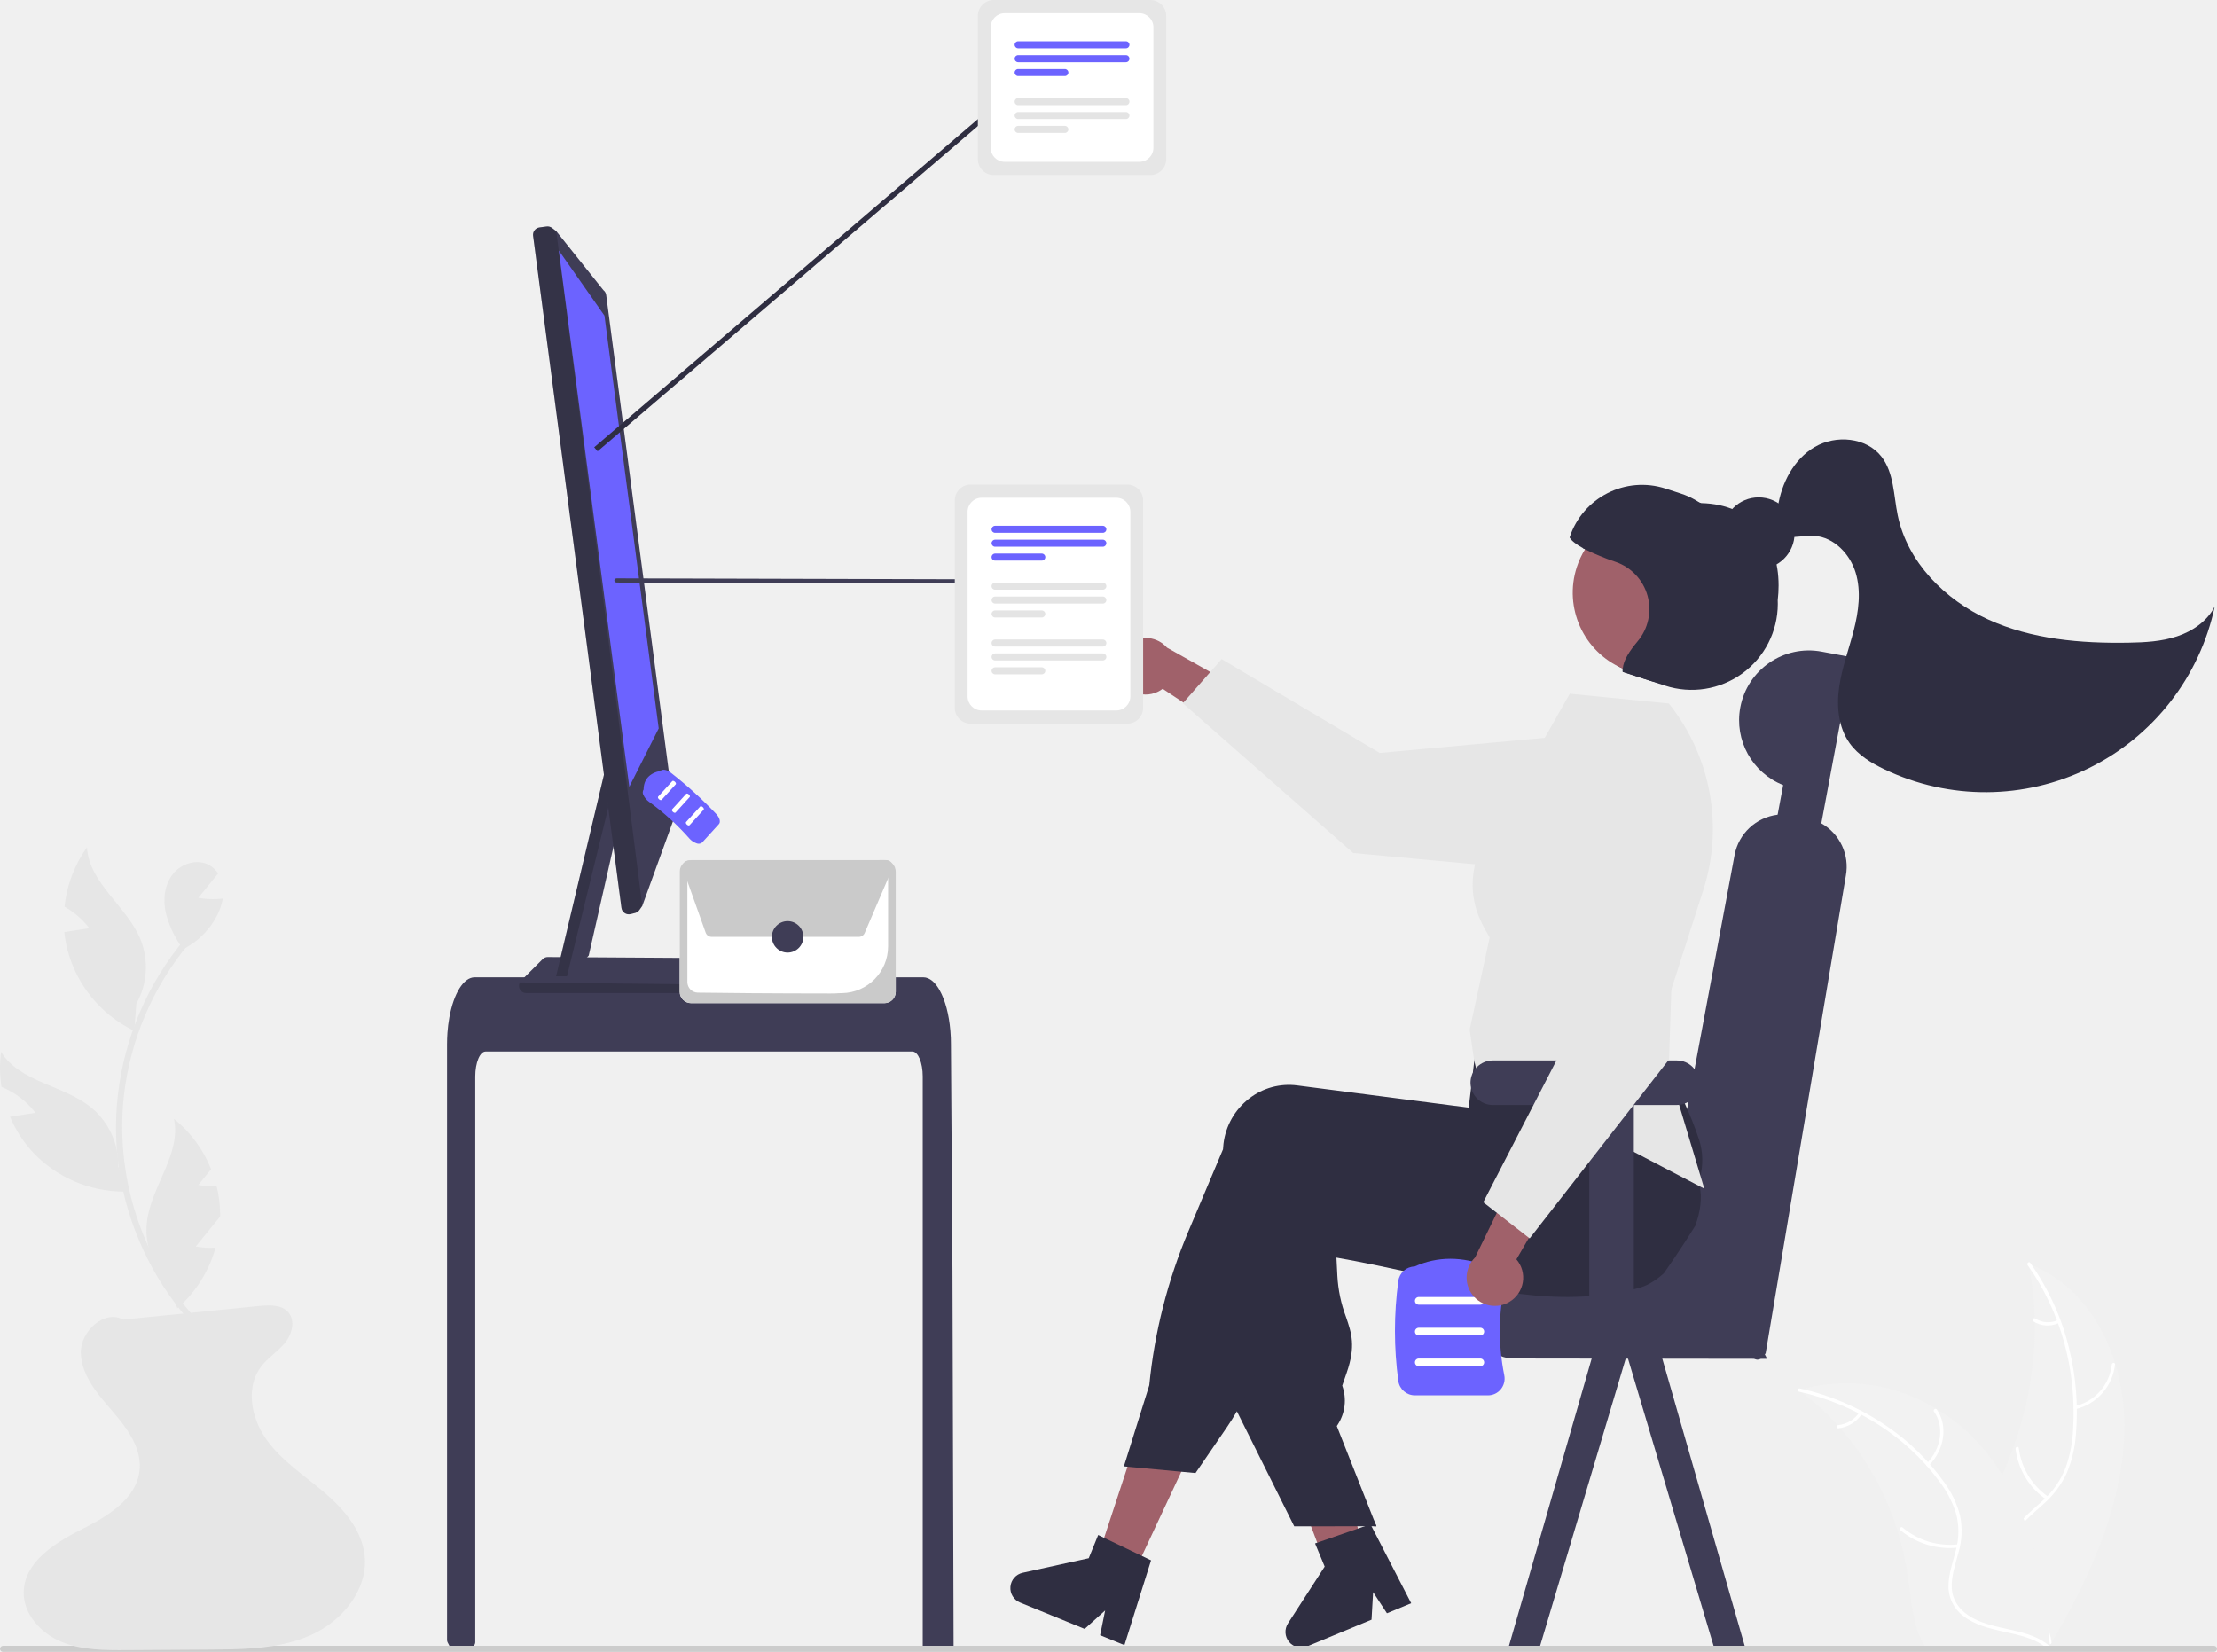
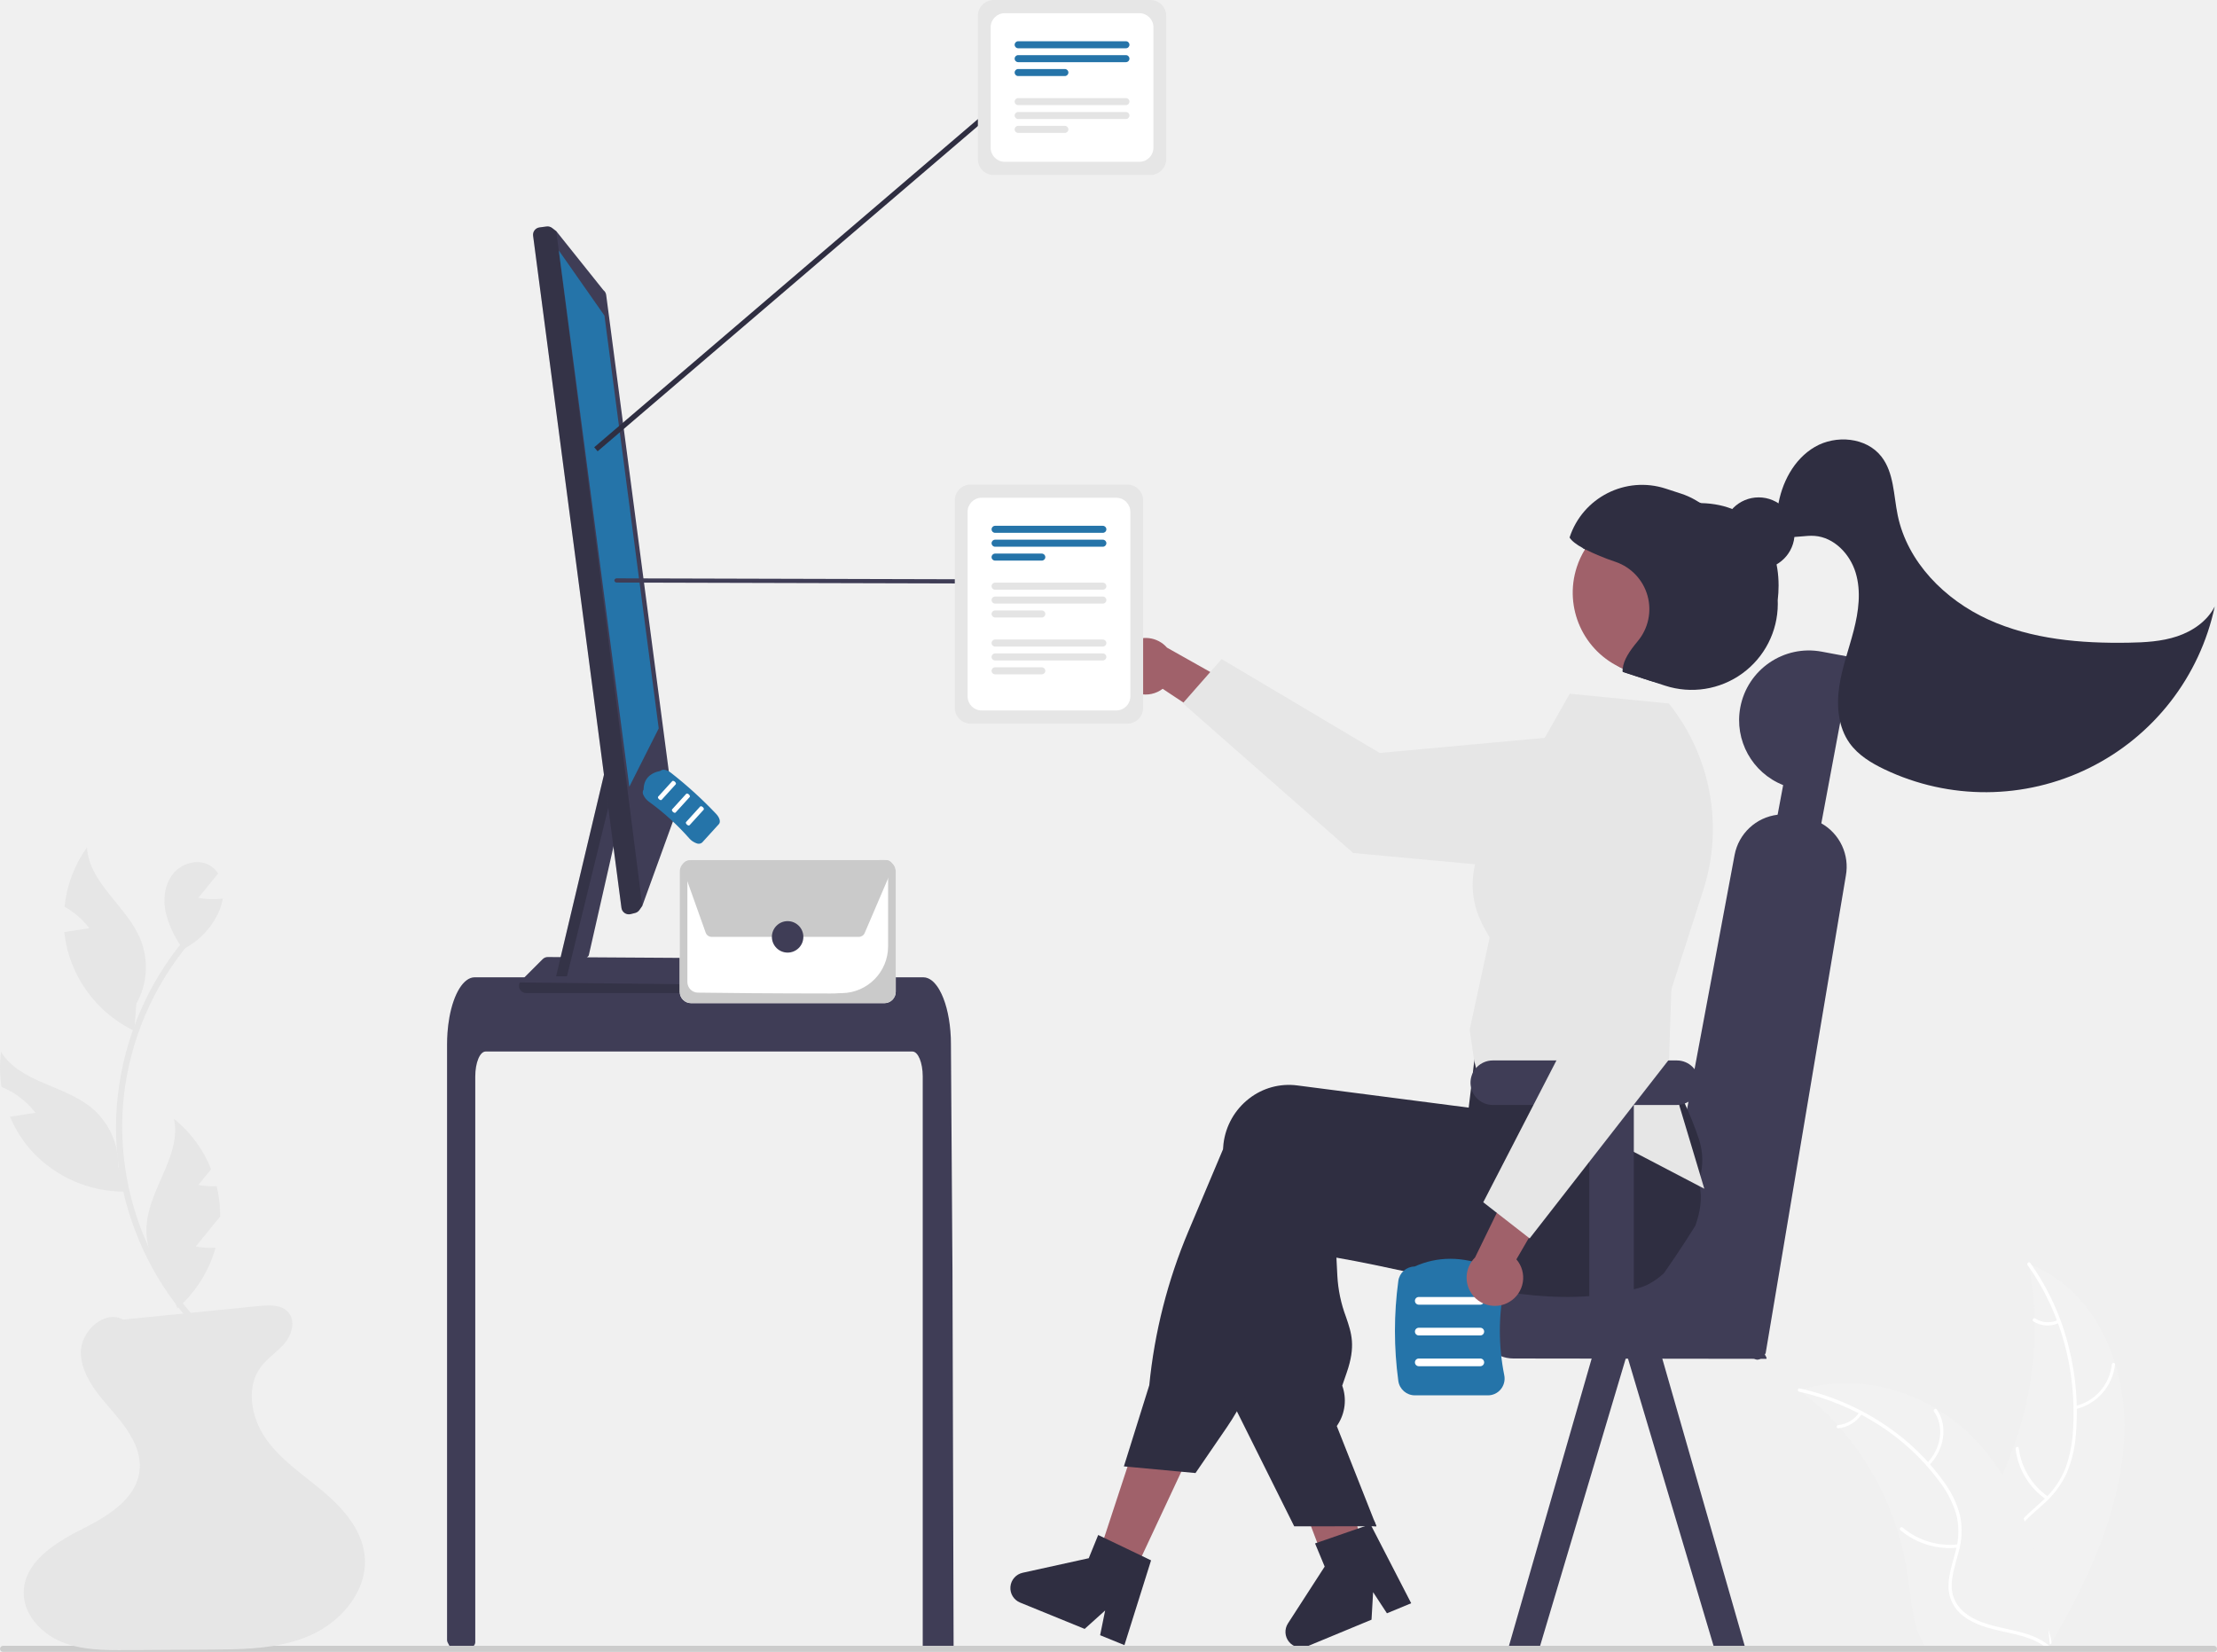
<svg xmlns="http://www.w3.org/2000/svg" data-name="Layer 1" width="864.67" height="644.317" viewBox="0 0 864.67 644.317">
  <path d="M995.812,686.88c.953-28.439-12.06-56.697-37.376-66.387,6.032,29.064.912,61.761-14.168,90.465-5.873,11.18-13.496,23.162-11.403,34.566,1.302,7.096,6.345,12.593,12.398,16.08,6.053,3.487,13.106,5.219,20.072,6.918l1.234,1.211C982.111,743.779,994.859,715.319,995.812,686.88Z" transform="translate(-167.2954 -127.5839)" fill="#f2f2f2" />
  <path d="M958.086,621.024c12.691,17.732,19.166,40.47,17.761,63.855a51.441,51.441,0,0,1-2.923,15.177,33.523,33.523,0,0,1-8.86,12.786c-3.619,3.374-7.658,6.457-10.509,10.544a18.158,18.158,0,0,0-2.999,13.89c1.063,5.683,4.181,10.353,7.406,14.791,3.58,4.927,7.386,9.977,8.223,16.443.101.783,1.347.407,1.245-.375-1.457-11.25-11.207-17.792-14.753-27.962-1.655-4.746-1.803-10.225,1.216-15.154,2.64-4.31,6.802-7.492,10.492-10.881a35.978,35.978,0,0,0,9.089-12.242,48.262,48.262,0,0,0,3.486-15.09,103.58,103.58,0,0,0-2.692-33.339,96.834,96.834,0,0,0-15.208-33.375c-.438-.613-1.408.323-.973.931Z" transform="translate(-167.2954 -127.5839)" fill="#fff" />
  <path d="M976.705,677.245a20.135,20.135,0,0,0,15.488-17.484c.063-.81-1.192-.769-1.255.042a18.641,18.641,0,0,1-14.437,16.239.61.61,0,1,0,.203,1.204Z" transform="translate(-167.2954 -127.5839)" fill="#fff" />
  <path d="M966.093,711.343a27.075,27.075,0,0,1-11.444-19.001c-.104-.783-1.349-.407-1.245.375a28.152,28.152,0,0,0,11.952,19.742c.626.426,1.36-.692.737-1.116Z" transform="translate(-167.2954 -127.5839)" fill="#fff" />
  <path d="M969.938,642.455a9.154,9.154,0,0,1-8.89-.612c-.619-.435-1.352.684-.737,1.116a10.249,10.249,0,0,0,9.83.7.761.761,0,0,0,.521-.789.545.545,0,0,0-.724-.414Z" transform="translate(-167.2954 -127.5839)" fill="#fff" />
  <path d="M868.928,669.797c.377.284.755.567,1.131.862a101.684,101.684,0,0,1,13.956,12.844c.334.358.667.726.989,1.094a110.234,110.234,0,0,1,22.335,39.962,115.865,115.865,0,0,1,4.123,18.395c1.223,8.692,1.837,18.313,5.831,25.474a18.146,18.146,0,0,0,1.371,2.157l46.102.783c.113-.051.225-.092.339-.144l1.827.116c-.022-.331-.053-.673-.075-1.004-.012-.192-.035-.385-.047-.577-.011-.128-.023-.256-.026-.374-.004-.043-.008-.085-.013-.118-.003-.117-.018-.224-.022-.331-.165-1.912-.34-3.824-.536-5.737.002-.011.002-.011-.007-.021-1.507-14.564-4.273-28.957-9.22-42.16-.149-.397-.296-.805-.466-1.203a103.131,103.131,0,0,0-8.304-16.951,88.693,88.693,0,0,0-5.866-8.409,73.202,73.202,0,0,0-19.728-17.337c-15.153-9.11-33.766-12.818-52.281-7.725C869.867,669.525,869.403,669.656,868.928,669.797Z" transform="translate(-167.2954 -127.5839)" fill="#f2f2f2" />
  <path d="M868.939,670.39c22.003,4.942,41.561,17.231,54.552,34.768a40.428,40.428,0,0,1,6.654,12.603,27.288,27.288,0,0,1-.046,14.504c-1.144,4.606-2.835,9.258-2.867,13.907a14.415,14.415,0,0,0,5.804,11.732c4.398,3.409,9.995,4.847,15.544,6.054,6.162,1.341,12.597,2.632,17.272,6.736.566.497,1.437-.528.872-1.024-8.134-7.141-20.729-5.886-30.051-10.988-4.35-2.381-7.816-6.2-8.148-11.55-.291-4.679,1.449-9.478,2.647-14.137a29.571,29.571,0,0,0,.579-14.255,37.744,37.744,0,0,0-6.104-12.883,88.278,88.278,0,0,0-22.668-22.15,97.483,97.483,0,0,0-33.747-14.573c-.76-.171-1.048,1.086-.292,1.255Z" transform="translate(-167.2954 -127.5839)" fill="#fff" />
  <path d="M919.604,699.191c6.191-6.264,7.477-15.632,3.042-21.883-.437-.616-1.521.175-1.083.792,4.155,5.856,2.917,14.501-2.871,20.356-.609.616.307,1.348.912.735Z" transform="translate(-167.2954 -127.5839)" fill="#fff" />
  <path d="M930.98,729.965a28.747,28.747,0,0,1-21.674-6.605c-.569-.495-1.44.53-.872,1.024a29.922,29.922,0,0,0,22.574,6.824c.813-.076.78-1.32-.029-1.244Z" transform="translate(-167.2954 -127.5839)" fill="#fff" />
  <path d="M892.452,678.481a11.295,11.295,0,0,1-8.226,4.964c-.812.066-.778,1.309.029,1.244a12.656,12.656,0,0,0,9.11-5.472.634.634,0,0,0-.02-.88.658.658,0,0,0-.892.144Z" transform="translate(-167.2954 -127.5839)" fill="#fff" />
  <path d="M855.217,654.584c.096-.109-.638-.201-2-.28V608.584h-66v3.68h-29.71a13.155,13.155,0,0,0-13.14,13.14v18.91a13.149,13.149,0,0,0,13.14,13.14l30.45.04,13.37.02h.92l13.38.02,37.37.05h3.22C856.687,657.054,854.767,655.114,855.217,654.584Z" transform="translate(-167.2954 -127.5839)" fill="#3f3d56" />
  <path d="M855.927,655.433c-2.182,3.183-3.951,3.066-5.499,1.006a16.466,16.466,0,0,1-1.95-3.824c-4.703-12.06-7.78-39.727-16.649-30.053-1.751,1.911-3.53,3.806-5.315,5.68-3.318,3.49-6.783,7.277-10.217,10.623-.002.01.078-.362.066-.354-1.693,1.657-.418-12.673-1.088-16.705-.142-.871-.375-1.26-.745-.912-.028-.392-.047-.782-.044-1.178a16.441,16.441,0,0,1,.094-1.864c.056-.569.133-1.145.241-1.725l28.998-155.062a19.435,19.435,0,0,1,16.782-15.703,20.066,20.066,0,0,1,5.832.205l5.278.987a19.164,19.164,0,0,1,5.933,2.168l.01.002a19.42,19.42,0,0,1,9.553,20.455Z" transform="translate(-167.2954 -127.5839)" fill="#3f3d56" />
  <polygon points="441.008 616.176 427.394 609.665 446.095 552.76 466.188 562.37 441.008 616.176" fill="#a0616a" />
  <path d="M699.575,734.586c-.99.62-1.98,1.23-2.98,1.84-1.99,1.22-4,2.42-6.01,3.6-1.01.59-2.03,1.18-3.04,1.76v.03l-.06.01-.02.01-1.54.38-2.21-5.84-1.02-2.69-1.44-3.81-2.64-6.97-13.9-36.7,21.61-5.33.81,3.31h.01l.4,1.64,7.55,30.62,1.54,6.26.05.19.93,3.74.8,3.24.89,3.62Z" transform="translate(-167.2954 -127.5839)" fill="#a0616a" />
  <path d="M828.487,605.704c-1.37,2.2-2.77,4.39-4.18,6.56q-3.93,6.06-8.07,11.94c0,.01-.01.01-.02.02a28.233,28.233,0,0,1-5.3,3.87c-.08.06-.17.1-.25.15a19.54,19.54,0,0,1-4.46,1.79c-.56.14-1.13.28-1.69.42-2.02.48-4.02.89-6.01,1.25-3.54.63-7.04,1.08-10.52,1.36-.28.03-.56.05-.84.07-14.31,1.05-28.24-.64-42.78-3.41-7.18-1.36-14.51-2.99-22.1-4.68-2.48-.56-4.97-1.11-7.49-1.66-.19-.04-.39-.09-.59-.13-3.6-.79-7.26-1.57-11.01-2.34-4.72-.97-9.59-1.91-14.65-2.8l.36,7.13a53.663,53.663,0,0,0,3.38,16.03c2.16,6.32,3.87,11.32.26,21.73l-1.74,5.04a17.213,17.213,0,0,1-1.77,15.23l-.35.53,14.51,36.71.94,2.38h-7.43l-9.14.01h-15.49l-22.35-44.84-1.07-2.14v-.11l2.31-86.17c.03-.76.09-1.53.19-2.29a26.198,26.198,0,0,1,9.97-17.64,25.23,25.23,0,0,1,18.79-5.14l7.65.99,15.63,2.02,11.01,1.43.22.03,32.47,4.2,2.33-9.5.43-.16,13.67-5.01,47.28-17.33.12-.04,3.11-1.14.37.6c.11.18.22.36.32.54a92.678,92.678,0,0,1,7.47,17.34,272.213,272.213,0,0,1,7.85,29.97q.135.66.24,1.2l.03.11c.03.17.05.28.06.31C831.247,594.674,830.487,600.214,828.487,605.704Z" transform="translate(-167.2954 -127.5839)" fill="#2f2e41" />
  <path d="M830.482,573.948c-.15-.64-.34-1.29-.54-1.92a136.82,136.82,0,0,0-5.54-14.02c-2.36-5.2-5.19-10.77-8.56-16.8q-2.445-4.38-5.26-9.11-1.41-2.37-2.93-4.83a2.543,2.543,0,0,0-.13-.22l-.29-.48-46.78,6.26-17.42,2.33-1.04,8.68-.25,2.15c-.01,0-.01,0,0,.01l-.7,5.86v.01l-.93,7.74-.08-.01-25.85-3.35-26.64-3.45-14.31-1.85a25.214,25.214,0,0,0-18.79,5.14,26.211,26.211,0,0,0-9.97,17.64c-.09.7-.15,1.42-.18,2.13l-13.5,31.99a206.396,206.396,0,0,0-15.26,60.04l-9.9,31.65,1.41.13,20.98,1.95,5.54.52,12.2-17.81c1.39-2.03,2.71-4.12,3.94-6.26a95.074,95.074,0,0,0,5.39-10.84l26.39-62.8q3.06.525,6.06,1,13.875,2.25,26.64,3.67c27.67,3.09,51.63,3.33,72.96.71q8.985-1.095,17.37-2.88,3.075-.645,6.07-1.39c.47-.11.93-.22,1.39-.34a25.519,25.519,0,0,0,17.85-16.68A26.038,26.038,0,0,0,830.482,573.948Z" transform="translate(-167.2954 -127.5839)" fill="#2f2e41" />
  <path d="M612.652,734.468l-14.73-7.06-2.31-1.11-3.69,9.06-25.76,5.67a6.112,6.112,0,0,0-1,11.63l25.17,10.27,7.99-7.19-1.96,9.65,9.48,3.87,10.39-33.07Z" transform="translate(-167.2954 -127.5839)" fill="#2f2e41" />
  <polygon points="535.881 592.93 536.821 595.31 535.881 595.31 535.881 592.93" fill="#2f2e41" />
  <path d="M527.177,547.444c0-5.36-1.8-9.71-4.01-9.72h-166.49c-2.22.01-4.01,4.36-4.02,9.72v220.643a2.003,2.003,0,0,1-1.809,1.994q-2.426.233-4.851.433c-.04,0-.08.01-.12.01-.88.08-1.76.14-2.64.21h-.01q-.679-1.255-1.342-2.533a2.011,2.011,0,0,1-.228-.929V534.834c0-1.48.06-2.97.16-4.44a56.884,56.884,0,0,1,.75-6.02c1.69-9.29,5.51-15.58,9.85-15.6h175a4.683,4.683,0,0,1,1.84.39,7.174,7.174,0,0,1,2.27,1.59,14.07,14.07,0,0,1,2.23,3.05c2.14,3.77,3.67,9.39,4.21,15.93,0,.06.01.12.01.18.14,1.62.21,3.27.2,4.92l.14,21.43.09,12.78.27,40.1.1,14.24.44,146.2h0a2,2,0,0,1-2,2h-8.04a2,2,0,0,1-2-2Z" transform="translate(-167.2954 -127.5839)" fill="#3f3d56" />
  <polygon points="241.203 321.74 229.622 372.695 222.222 380.801 216.883 380.801 238.887 288.155 239.975 303.894 239.975 303.905 241.203 321.74" fill="#3f3d56" />
  <path d="M464.232,501.398l-67.94-.43-6.03-.04-4.3-.03-5.01-.03h-.04a2.765,2.765,0,0,0-1.94.8l-8.46,8.46a2.184,2.184,0,0,0-.45.64.982.982,0,0,0-.13.22,2.824,2.824,0,0,0,2.54,3.94h88.01a2.801,2.801,0,0,0,2.52-1.6l.69-1.5,1.42-3.05,1.61-3.44a2.742,2.742,0,0,0,.26-1.17A2.785,2.785,0,0,0,464.232,501.398Z" transform="translate(-167.2954 -127.5839)" fill="#3f3d56" />
  <path d="M463.692,511.825l-.695,1.505a2.799,2.799,0,0,1-2.513,1.598H372.471a2.819,2.819,0,0,1-2.536-3.938.839.839,0,0,1,.127-.22Z" transform="translate(-167.2954 -127.5839)" opacity="0.17" style="isolation:isolate" />
  <polygon points="239.975 303.894 239.975 303.905 221.133 380.801 216.883 380.801 238.887 288.155 239.975 303.894" opacity="0.17" style="isolation:isolate" />
  <path d="M430.392,445.568l-26.67-202.91a2.892,2.892,0,0,0-1.1-1.92l-18.36-22.98-1.65-1.27a2.929,2.929,0,0,0-2.14-.57l-2.76.37a2.894,2.894,0,0,0-2.5,3.24h0l27.64,210.24v.01l1.69,12.86,2.01,15.27v.02l3.12,23.76a2.832,2.832,0,0,0,1.25,2.02,2.873,2.873,0,0,0,2.33.42l1.75-.44a2.939,2.939,0,0,0,1.66-1.14l.78-1.11.36-.52,12.08-33.3A2.876,2.876,0,0,0,430.392,445.568Z" transform="translate(-167.2954 -127.5839)" fill="#3f3d56" />
  <path d="M384.258,217.759l33.548,263.164-.364.515-.777,1.107a2.929,2.929,0,0,1-1.66,1.141l-1.752.441a2.906,2.906,0,0,1-3.579-2.438L375.217,219.531a2.896,2.896,0,0,1,2.493-3.248l2.767-.364a2.855,2.855,0,0,1,2.131.573Z" transform="translate(-167.2954 -127.5839)" opacity="0.17" style="isolation:isolate" />
-   <polygon points="217.951 97.701 235.754 123.112 256.914 284.113 245.442 306.872 217.951 97.701" fill="#6c63ff" />
+   <polygon points="217.951 97.701 235.754 123.112 256.914 284.113 245.442 306.872 217.951 97.701" fill="#2574a9" />
  <polygon points="600.559 642.325 588.35 642.554 622.284 524.675 634.493 528.446 600.559 642.325" fill="#3f3d56" />
  <path d="M847.927,770.134l-12.2-.23-33.48-112.39-.46-1.48,7.83-2.42c1.55.03,3.16.05,4.82.07l1.19,3.85Z" transform="translate(-167.2954 -127.5839)" fill="#3f3d56" />
  <path d="M698.047,723.402l-15.434,5.348-2.422.837,3.753,9.034-14.315,22.154a6.112,6.112,0,0,0,7.473,8.968l25.111-10.412.618-10.731,5.397,8.236,9.459-3.92L701.801,722.106Z" transform="translate(-167.2954 -127.5839)" fill="#2f2e41" />
  <path d="M604.368,392.53a10.962,10.962,0,0,0,16.393,3.716l32.455,21.545.062-20.243-30.83-17.356a11.022,11.022,0,0,0-18.081,12.338Z" transform="translate(-167.2954 -127.5839)" fill="#a0616a" />
  <path d="M628.615,401.886l15.142-17.227,61.656,36.603,81.731-7.485a27.638,27.638,0,0,1,30.04,30.069h0a27.667,27.667,0,0,1-30.067,24.972l-92.049-8.52Z" transform="translate(-167.2954 -127.5839)" fill="#e6e6e6" />
  <path d="M818.312,402.152,818.17,401.974l-38.63-3.812L753.439,444.138c-22.436,27.429-6.133,46.344-5.157,49.157l-7.788,35.907,1.745,12.017.872,3.57,88.896,46.45-18.271-60.869,17.84-55.509A78.196,78.196,0,0,0,818.312,402.152Z" transform="translate(-167.2954 -127.5839)" fill="#e6e6e6" />
  <path d="M860.637,361.694c.02.49.03.98.03,1.46a33.57,33.57,0,0,1-43.98,31.86l-6.17-2.01c-.05-.02-.11-.03-.16-.05l-10.17-3.32a6.956,6.956,0,0,1,.02-1.29c-15.17-6.48,5.8-27.77,11.01-43.76.81-2.49-27.04-.63-25.72-2.76-.29-.15-.58-.3-.85-.45a41.215,41.215,0,0,1,45.52-17.74c.22.05.45.12.67.18,19.76.49,30.14,14.26,30.14,32.14A49.038,49.038,0,0,1,860.637,361.694Z" transform="translate(-167.2954 -127.5839)" fill="#2f2e41" />
  <path d="M843.517,368.734a32.217,32.217,0,0,1-40.61,20.63q-1.38-.45-2.7-1.02a32.202,32.202,0,0,1-17.93-39.58,31.88,31.88,0,0,1,3.22-6.94,32.206,32.206,0,0,1,58.02,26.91Z" transform="translate(-167.2954 -127.5839)" fill="#a0616a" />
  <path d="M810.517,393.004c-.05-.02-.11-.03-.16-.05l-10.17-3.32a6.956,6.956,0,0,1,.02-1.29c.302-3.348,2.653-6.855,5.808-10.641a19.489,19.489,0,0,0-8.568-30.949q-.13-.045-.26-.091a90.165,90.165,0,0,1-11.69-4.84c-.29-.15-.58-.3-.85-.45-2.54-1.4-4.38-2.8-5.19-4.14a29.747,29.747,0,0,1,37.51-19.06l5.9,1.92a29.636,29.636,0,0,1,17.2,14.64c4.16,2.98,7.44,7.36,10.01,12.53C862.997,373.204,838.057,401.844,810.517,393.004Z" transform="translate(-167.2954 -127.5839)" fill="#2f2e41" />
  <path d="M829.987,549.884a8.7,8.7,0,0,1-5.58,8.12,8.472,8.472,0,0,1-2.43.54c-.22.02-.45.03-.67.03h-16.79v81.46c-.25.33-.51.66-.77.99-1.44,1.84-2.9,3.68-4.38,5.49-.32.4-.64.79-.95,1.18-.49.59-.97,1.18-1.45,1.76-.17.2-.33.39-.49.59-.82.98-1.64,1.96-2.48,2.94v.01c-.01.01-.01.01-.01.02l-.42.48c-.67.79-1.34,1.59-2.03,2.38a8.361,8.361,0,0,1-2.44-2.05,8.071,8.071,0,0,1-1.06-1.64c-.01-.01-.01-.02-.02-.04a.49.49,0,0,1-.03-.07,8.543,8.543,0,0,1-.84-3.75v-89.75h-37.64a8.385,8.385,0,0,1-3.24-.63,8.65,8.65,0,0,1-5.22-6.08v-.01a8.56,8.56,0,0,1,.7-5.86c-.01-.01-.01-.01,0-.01a7.944,7.944,0,0,1,1.53-2.13v-.01c0-.01,0-.01.01-.02a8.708,8.708,0,0,1,6.22-2.62h71.8A8.685,8.685,0,0,1,829.987,549.884Z" transform="translate(-167.2954 -127.5839)" fill="#3f3d56" />
  <path d="M877.797,381.756a27.215,27.215,0,0,0-31.754,21.748l0,0A27.219,27.219,0,0,0,862.762,433.804l-8.182,43.752,17.075,3.193,18.094-96.759Z" transform="translate(-167.2954 -127.5839)" fill="#3f3d56" />
  <circle cx="685.921" cy="208" r="14" fill="#2f2e41" />
  <path d="M1016.418,375.782c-6.074,2.027-12.569,2.372-18.972,2.482-18.63.322-37.732-1.31-54.688-9.036s-31.554-22.406-35.323-40.654c-1.625-7.865-1.434-16.625-6.39-22.944-5.882-7.5-17.703-8.522-25.937-3.722s-13.042,14.142-14.44,23.57l-3.317,5.392c.078,3.472,3.834,5.781,7.292,6.106,3.457.326,6.933-.627,10.397-.37,7.589.564,13.777,7.056,15.989,14.338s1.147,15.158-.746,22.529-4.598,14.562-5.678,22.095-.347,15.709,4.085,21.895c3.327,4.643,8.396,7.722,13.55,10.184a91.423,91.423,0,0,0,128.842-63.516C1028.179,369.842,1022.493,373.756,1016.418,375.782Z" transform="translate(-167.2954 -127.5839)" fill="#2f2e41" />
-   <path d="M747.629,671.825H719.114a6.514,6.514,0,0,1-6.445-5.6,144.984,144.984,0,0,1,0-39.047,6.515,6.515,0,0,1,6.335-5.599c8.972-4.021,18.633-4.021,28.722-0a6.439,6.439,0,0,1,4.899,2.363,6.587,6.587,0,0,1,1.359,5.491,87.659,87.659,0,0,0,0,34.539,6.587,6.587,0,0,1-1.359,5.491A6.438,6.438,0,0,1,747.629,671.825Z" transform="translate(-167.2954 -127.5839)" fill="#6c63ff" />
+   <path d="M747.629,671.825H719.114a6.514,6.514,0,0,1-6.445-5.6,144.984,144.984,0,0,1,0-39.047,6.515,6.515,0,0,1,6.335-5.599c8.972-4.021,18.633-4.021,28.722-0a6.439,6.439,0,0,1,4.899,2.363,6.587,6.587,0,0,1,1.359,5.491,87.659,87.659,0,0,0,0,34.539,6.587,6.587,0,0,1-1.359,5.491A6.438,6.438,0,0,1,747.629,671.825Z" transform="translate(-167.2954 -127.5839)" fill="#2574a9" />
  <path d="M744.642,636.467h-24a1.5,1.5,0,0,1,0-3h24a1.5,1.5,0,0,1,0,3Z" transform="translate(-167.2954 -127.5839)" fill="#fff" />
  <path d="M744.642,648.467h-24a1.5,1.5,0,0,1,0-3h24a1.5,1.5,0,0,1,0,3Z" transform="translate(-167.2954 -127.5839)" fill="#fff" />
  <path d="M744.642,660.467h-24a1.5,1.5,0,0,1,0-3h24a1.5,1.5,0,0,1,0,3Z" transform="translate(-167.2954 -127.5839)" fill="#fff" />
  <path d="M406.892,353.983v-.003a.94.94,0,0,1,1.025-.819l154.281.411a.938.938,0,0,1,1.018.822v.003a.94.94,0,0,1-1.025.819l-154.281-.411A.938.938,0,0,1,406.892,353.983Z" transform="translate(-167.2954 -127.5839)" fill="#3f3d56" />
-   <path d="M447.691,449.004l-6.551,7.205a2.074,2.074,0,0,1-2.22.288,6.595,6.595,0,0,1-2.804-1.922,95.877,95.877,0,0,0-15.672-14.248,6.596,6.596,0,0,1-2.179-2.609,2.103,2.103,0,0,1,.049-2.207c.065-3.942,2.286-6.384,6.601-7.261.757-.788,2.466-.488,3.998.707a159.15,159.15,0,0,1,17.717,16.108C447.979,446.492,448.435,448.185,447.691,449.004Z" transform="translate(-167.2954 -127.5839)" fill="#6c63ff" />
+   <path d="M447.691,449.004l-6.551,7.205a2.074,2.074,0,0,1-2.22.288,6.595,6.595,0,0,1-2.804-1.922,95.877,95.877,0,0,0-15.672-14.248,6.596,6.596,0,0,1-2.179-2.609,2.103,2.103,0,0,1,.049-2.207c.065-3.942,2.286-6.384,6.601-7.261.757-.788,2.466-.488,3.998.707a159.15,159.15,0,0,1,17.717,16.108C447.979,446.492,448.435,448.185,447.691,449.004Z" transform="translate(-167.2954 -127.5839)" fill="#2574a9" />
  <path d="M430.854,433.494l-5.514,6.064c-.19.209-.649.102-1.025-.24s-.526-.788-.336-.998l5.514-6.064c.19-.209.649-.102,1.025.24S431.044,433.285,430.854,433.494Z" transform="translate(-167.2954 -127.5839)" fill="#fff" />
  <path d="M436.298,438.445l-5.514,6.064c-.19.209-.649.102-1.025-.24s-.526-.788-.336-.998l5.514-6.064c.19-.209.649-.102,1.025.24S436.489,438.235,436.298,438.445Z" transform="translate(-167.2954 -127.5839)" fill="#fff" />
  <path d="M441.743,443.395l-5.514,6.064c-.19.209-.649.102-1.025-.24s-.526-.788-.336-.998l5.514-6.064c.19-.209.649-.102,1.025.24S441.934,443.186,441.743,443.395Z" transform="translate(-167.2954 -127.5839)" fill="#fff" />
  <path d="M1031.965,770.711a1.186,1.186,0,0,1-1.19,1.19h-862.29a1.19,1.19,0,1,1,0-2.38h862.29A1.187,1.187,0,0,1,1031.965,770.711Z" transform="translate(-167.2954 -127.5839)" fill="#ccc" />
  <path d="M755.983,635.375a10.962,10.962,0,0,0,2.737-16.585l19.582-33.676-20.211,1.139-15.497,31.805a11.022,11.022,0,0,0,13.389,17.317Z" transform="translate(-167.2954 -127.5839)" fill="#a0616a" />
  <path d="M763.885,610.616l-18.095-14.094,32.88-63.719L766.35,451.66a27.638,27.638,0,0,1,28.234-31.771h0A27.667,27.667,0,0,1,821.296,448.422l-3.044,92.393Z" transform="translate(-167.2954 -127.5839)" fill="#e6e6e6" />
  <path d="M606.962,409.841H545.861a6.183,6.183,0,0,1-6.176-6.176v-80.904a6.183,6.183,0,0,1,6.176-6.176h61.101a6.183,6.183,0,0,1,6.176,6.176v80.904A6.183,6.183,0,0,1,606.962,409.841Z" transform="translate(-167.2954 -127.5839)" fill="#e6e6e6" />
  <path d="M602.667,404.693H550.156a5.49,5.49,0,0,1-5.484-5.484V327.215a5.49,5.49,0,0,1,5.484-5.484H602.667a5.49,5.49,0,0,1,5.484,5.484V399.209A5.49,5.49,0,0,1,602.667,404.693Z" transform="translate(-167.2954 -127.5839)" fill="#fff" />
-   <path d="M597.429,335.413H555.395a1.371,1.371,0,1,1,0-2.742h42.034a1.371,1.371,0,1,1,0,2.742Z" transform="translate(-167.2954 -127.5839)" fill="#6c63ff" />
-   <path d="M597.429,340.83H555.395a1.371,1.371,0,0,1,0-2.742h42.034a1.371,1.371,0,1,1,0,2.742Z" transform="translate(-167.2954 -127.5839)" fill="#6c63ff" />
-   <path d="M573.615,346.247H555.395a1.371,1.371,0,0,1,0-2.742h18.221a1.371,1.371,0,1,1,0,2.742Z" transform="translate(-167.2954 -127.5839)" fill="#6c63ff" />
+   <path d="M597.429,335.413H555.395a1.371,1.371,0,1,1,0-2.742h42.034a1.371,1.371,0,1,1,0,2.742Z" transform="translate(-167.2954 -127.5839)" fill="#2574a9" />
+   <path d="M597.429,340.83H555.395a1.371,1.371,0,0,1,0-2.742h42.034a1.371,1.371,0,1,1,0,2.742Z" transform="translate(-167.2954 -127.5839)" fill="#2574a9" />
+   <path d="M573.615,346.247H555.395a1.371,1.371,0,0,1,0-2.742h18.221a1.371,1.371,0,1,1,0,2.742Z" transform="translate(-167.2954 -127.5839)" fill="#2574a9" />
  <path d="M597.429,357.592H555.395a1.371,1.371,0,1,1,0-2.742h42.034a1.371,1.371,0,1,1,0,2.742Z" transform="translate(-167.2954 -127.5839)" fill="#e4e4e4" />
  <path d="M597.429,363.009H555.395a1.371,1.371,0,1,1,0-2.742h42.034a1.371,1.371,0,1,1,0,2.742Z" transform="translate(-167.2954 -127.5839)" fill="#e4e4e4" />
  <path d="M573.615,368.426H555.395a1.371,1.371,0,0,1,0-2.742h18.221a1.371,1.371,0,0,1,0,2.742Z" transform="translate(-167.2954 -127.5839)" fill="#e4e4e4" />
  <path d="M597.429,379.772H555.395a1.371,1.371,0,1,1,0-2.742h42.034a1.371,1.371,0,1,1,0,2.742Z" transform="translate(-167.2954 -127.5839)" fill="#e4e4e4" />
  <path d="M597.429,385.189H555.395a1.371,1.371,0,0,1,0-2.742h42.034a1.371,1.371,0,1,1,0,2.742Z" transform="translate(-167.2954 -127.5839)" fill="#e4e4e4" />
  <path d="M573.615,390.606H555.395a1.371,1.371,0,0,1,0-2.742h18.221a1.371,1.371,0,1,1,0,2.742Z" transform="translate(-167.2954 -127.5839)" fill="#e4e4e4" />
  <polygon points="231.746 174.459 395.661 34.256 395.921 34.256 395.921 36.314 396.421 36.314 233.085 176.023 231.746 174.459" fill="#2f2e41" />
  <path d="M512.212,463.055H436.844a4.446,4.446,0,0,0-4.441,4.441v46.924a4.446,4.446,0,0,0,4.441,4.441h75.368a4.446,4.446,0,0,0,4.441-4.441V467.496A4.446,4.446,0,0,0,512.212,463.055Z" transform="translate(-167.2954 -127.5839)" fill="#fff" />
  <path d="M512.212,463.055H436.844a4.446,4.446,0,0,0-4.441,4.441v46.924a4.446,4.446,0,0,0,4.441,4.441h75.368a4.446,4.446,0,0,0,4.441-4.441V467.496A4.446,4.446,0,0,0,512.212,463.055Zm1.458,33.706A18.258,18.258,0,0,1,495.719,514.947c-7.647.1,4.231.138-4.992.138-21.091,0-43.083-.202-51.288-.332a4.138,4.138,0,0,1-4.052-4.121v-43.133a1.462,1.462,0,0,1,1.457-1.461h75.365a1.462,1.462,0,0,1,1.461,1.457Z" transform="translate(-167.2954 -127.5839)" fill="#cacaca" />
  <path d="M502.27,493.003H444.847a2.468,2.468,0,0,1-2.32-1.636l-8.869-24.881a2.463,2.463,0,0,1,2.316-3.29l77.013-.137h.003a2.463,2.463,0,0,1,2.264,3.433l-.134-.057.134.057-10.722,25.018A2.46,2.46,0,0,1,502.27,493.003Z" transform="translate(-167.2954 -127.5839)" fill="#cacaca" />
  <circle cx="307.189" cy="365.419" r="6.136" fill="#3f3d56" />
  <path d="M309.427,739.994c-1.2,8.84-7.21,16.82-14.94,22.03a39.488,39.488,0,0,1-5.81,3.25,50.538,50.538,0,0,1-6.87,2.52c-10.3,3.01-21.43,3.14-32.26,3.2q-16.425.105-32.84.21c-8.63.05-17.54.05-25.51-3.26a3.676,3.676,0,0,1-.35-.15c-7.83-3.38-14.5-10.81-14.31-19.31a17.419,17.419,0,0,1,2.46-8.49,24.86,24.86,0,0,1,3.64-4.76c4.34-4.5,10.36-8.03,16-10.87,9.3-4.67,19.81-10.73,22.53-20.33a17.231,17.231,0,0,0,.58-3.09c.64-6.6-2.57-12.67-6.66-18.1-.4-.54-.82-1.08-1.25-1.62-.92-1.15-1.87-2.28-2.81-3.36-.4-.46-.8-.93-1.21-1.4-3.78-4.38-7.59-9.06-9.58-14.29a20.674,20.674,0,0,1-1.41-6.86c-.22-8.49,9.27-17.04,16.45-13.03q5.28-.51,10.56-1.05c4.32-.43,8.62-.86,12.93-1.3h.01c.97-.08,1.92-.18,2.87-.28q13.455-1.335,26.89-2.69c3.98-.39,8.66-.54,11.25,2.52,2.82,3.34,1.36,8.62-1.43,11.99-2.79,3.36-6.66,5.74-9.28,9.22-3.39,4.5-4.18,10.19-3.21,15.77a28.307,28.307,0,0,0,1.26,4.76,31.828,31.828,0,0,0,4.03,7.77c5.88,8.24,14.59,13.92,22.32,20.45,7.74,6.54,14.98,14.84,16.04,24.9.03.29.06.59.07.89A22.897,22.897,0,0,1,309.427,739.994Z" transform="translate(-167.2954 -127.5839)" fill="#e6e6e6" />
  <path d="M246.539,648.428A113.693,113.693,0,0,1,226.806,622.31a115.964,115.964,0,0,1-11.556-30.473,111.392,111.392,0,0,1-2.389-32.968,115.435,115.435,0,0,1,23.912-61.813q1.268-1.626,2.596-3.203c.987-1.175,2.665.517,1.685,1.685A112.777,112.777,0,0,0,215.601,555.095a112.15,112.15,0,0,0,32.622,91.649c1.093,1.078-.591,2.763-1.685,1.685Z" transform="translate(-167.2954 -127.5839)" fill="#e6e6e6" />
  <path d="M235.812,499.08a28.873,28.873,0,0,0,2.83-1.234c.046.072.092.145.138.216Z" transform="translate(-167.2954 -127.5839)" fill="#e6e6e6" />
  <path d="M254.207,478.064a22.98,22.98,0,0,1-2.09,6.28,30.11,30.11,0,0,1-12.55,13.02c-.3.16-.61.33-.92.48-.37-.58-.75-1.16-1.11-1.74a40.339,40.339,0,0,1-5.58-12.44c-1.16-5.21-.53-11.06,2.81-15.23,3.33-4.17,9.69-6.04,14.3-3.34a10.064,10.064,0,0,1,3.3,3.19c-.46.57-.92,1.13-1.38,1.7a1.738,1.738,0,0,1-.13.15c-.4.5-.81.99-1.21,1.49-1.67,2.05-3.33,4.11-5,6.15a31.634,31.634,0,0,0,7.14.49c.19-.01.39-.02.58-.03C252.977,478.194,253.597,478.144,254.207,478.064Z" transform="translate(-167.2954 -127.5839)" fill="#e6e6e6" />
  <path d="M220.477,519.074l-.64,8.34-.17,2.26c-.18-.09-.37-.18-.55-.27a48.803,48.803,0,0,1-25.47-31.19,47.41,47.41,0,0,1-1.25-7.09c3.24-.5,6.49-1.01,9.73-1.51a31.939,31.939,0,0,0-9.66-8.37,48.271,48.271,0,0,1,8.75-23.15c.84,13.98,15.48,22.87,20.84,35.8A29.082,29.082,0,0,1,220.477,519.074Z" transform="translate(-167.2954 -127.5839)" fill="#e6e6e6" />
  <path d="M217.697,592.324c-.78.04-1.56.06-2.33.05a48.868,48.868,0,0,1-35.44-15.55,47.462,47.462,0,0,1-8.73-13.67c.07-.01.13-.02.2-.03,3.24-.5,6.49-1.01,9.73-1.51a31.815,31.815,0,0,0-13.25-10.1,47.66,47.66,0,0,1-.16-13.65c7.32,11.93,24.43,12.89,35.24,21.77a29.147,29.147,0,0,1,9.95,16.83,27.419,27.419,0,0,1,.51,4.94c.01.4.01.79,0,1.18l.24.54Z" transform="translate(-167.2954 -127.5839)" fill="#e6e6e6" />
  <path d="M249.857,606.134c-2.07,2.54-4.14,5.1-6.21,7.64a31.7,31.7,0,0,0,7.72.46,48.875,48.875,0,0,1-12.77,21.67c-.57.56-1.16,1.11-1.76,1.63-.12.11-.25.22-.37.33l-.54-1.53-.01-.01-3.06-8.47a28.94,28.94,0,0,1-7.75-14.21v-.02a27.915,27.915,0,0,1-.49-9.6c1.71-13.89,13.45-26.38,10.53-40.07a48.471,48.471,0,0,1,14.5,19.67c-1.67,2.05-3.33,4.11-5,6.15a31.634,31.634,0,0,0,7.14.49,46.759,46.759,0,0,1,1.36,10.34c.01.5.01.99,0,1.49-1.05,1.3-2.11,2.59-3.16,3.89A1.738,1.738,0,0,1,249.857,606.134Z" transform="translate(-167.2954 -127.5839)" fill="#e6e6e6" />
  <path d="M615.962,195.841H554.861a6.183,6.183,0,0,1-6.176-6.176V133.76a6.183,6.183,0,0,1,6.176-6.176h61.101a6.183,6.183,0,0,1,6.176,6.176v55.904A6.183,6.183,0,0,1,615.962,195.841Z" transform="translate(-167.2954 -127.5839)" fill="#e6e6e6" />
  <path d="M611.667,190.693H559.156a5.49,5.49,0,0,1-5.484-5.484V138.215a5.49,5.49,0,0,1,5.484-5.484H611.667a5.49,5.49,0,0,1,5.484,5.484V185.209A5.49,5.49,0,0,1,611.667,190.693Z" transform="translate(-167.2954 -127.5839)" fill="#fff" />
-   <path d="M606.429,146.413H564.395a1.371,1.371,0,1,1,0-2.742h42.034a1.371,1.371,0,1,1,0,2.742Z" transform="translate(-167.2954 -127.5839)" fill="#6c63ff" />
-   <path d="M606.429,151.83H564.395a1.371,1.371,0,0,1,0-2.742h42.034a1.371,1.371,0,1,1,0,2.742Z" transform="translate(-167.2954 -127.5839)" fill="#6c63ff" />
-   <path d="M582.615,157.247H564.395a1.371,1.371,0,0,1,0-2.742h18.221a1.371,1.371,0,1,1,0,2.742Z" transform="translate(-167.2954 -127.5839)" fill="#6c63ff" />
+   <path d="M606.429,146.413H564.395a1.371,1.371,0,1,1,0-2.742h42.034a1.371,1.371,0,1,1,0,2.742Z" transform="translate(-167.2954 -127.5839)" fill="#2574a9" />
+   <path d="M606.429,151.83H564.395a1.371,1.371,0,0,1,0-2.742h42.034a1.371,1.371,0,1,1,0,2.742Z" transform="translate(-167.2954 -127.5839)" fill="#2574a9" />
+   <path d="M582.615,157.247H564.395a1.371,1.371,0,0,1,0-2.742h18.221a1.371,1.371,0,1,1,0,2.742Z" transform="translate(-167.2954 -127.5839)" fill="#2574a9" />
  <path d="M606.429,168.592H564.395a1.371,1.371,0,1,1,0-2.742h42.034a1.371,1.371,0,1,1,0,2.742Z" transform="translate(-167.2954 -127.5839)" fill="#e4e4e4" />
  <path d="M606.429,174.009H564.395a1.371,1.371,0,1,1,0-2.742h42.034a1.371,1.371,0,1,1,0,2.742Z" transform="translate(-167.2954 -127.5839)" fill="#e4e4e4" />
  <path d="M582.615,179.426H564.395a1.371,1.371,0,0,1,0-2.742h18.221a1.371,1.371,0,1,1,0,2.742Z" transform="translate(-167.2954 -127.5839)" fill="#e4e4e4" />
</svg>
